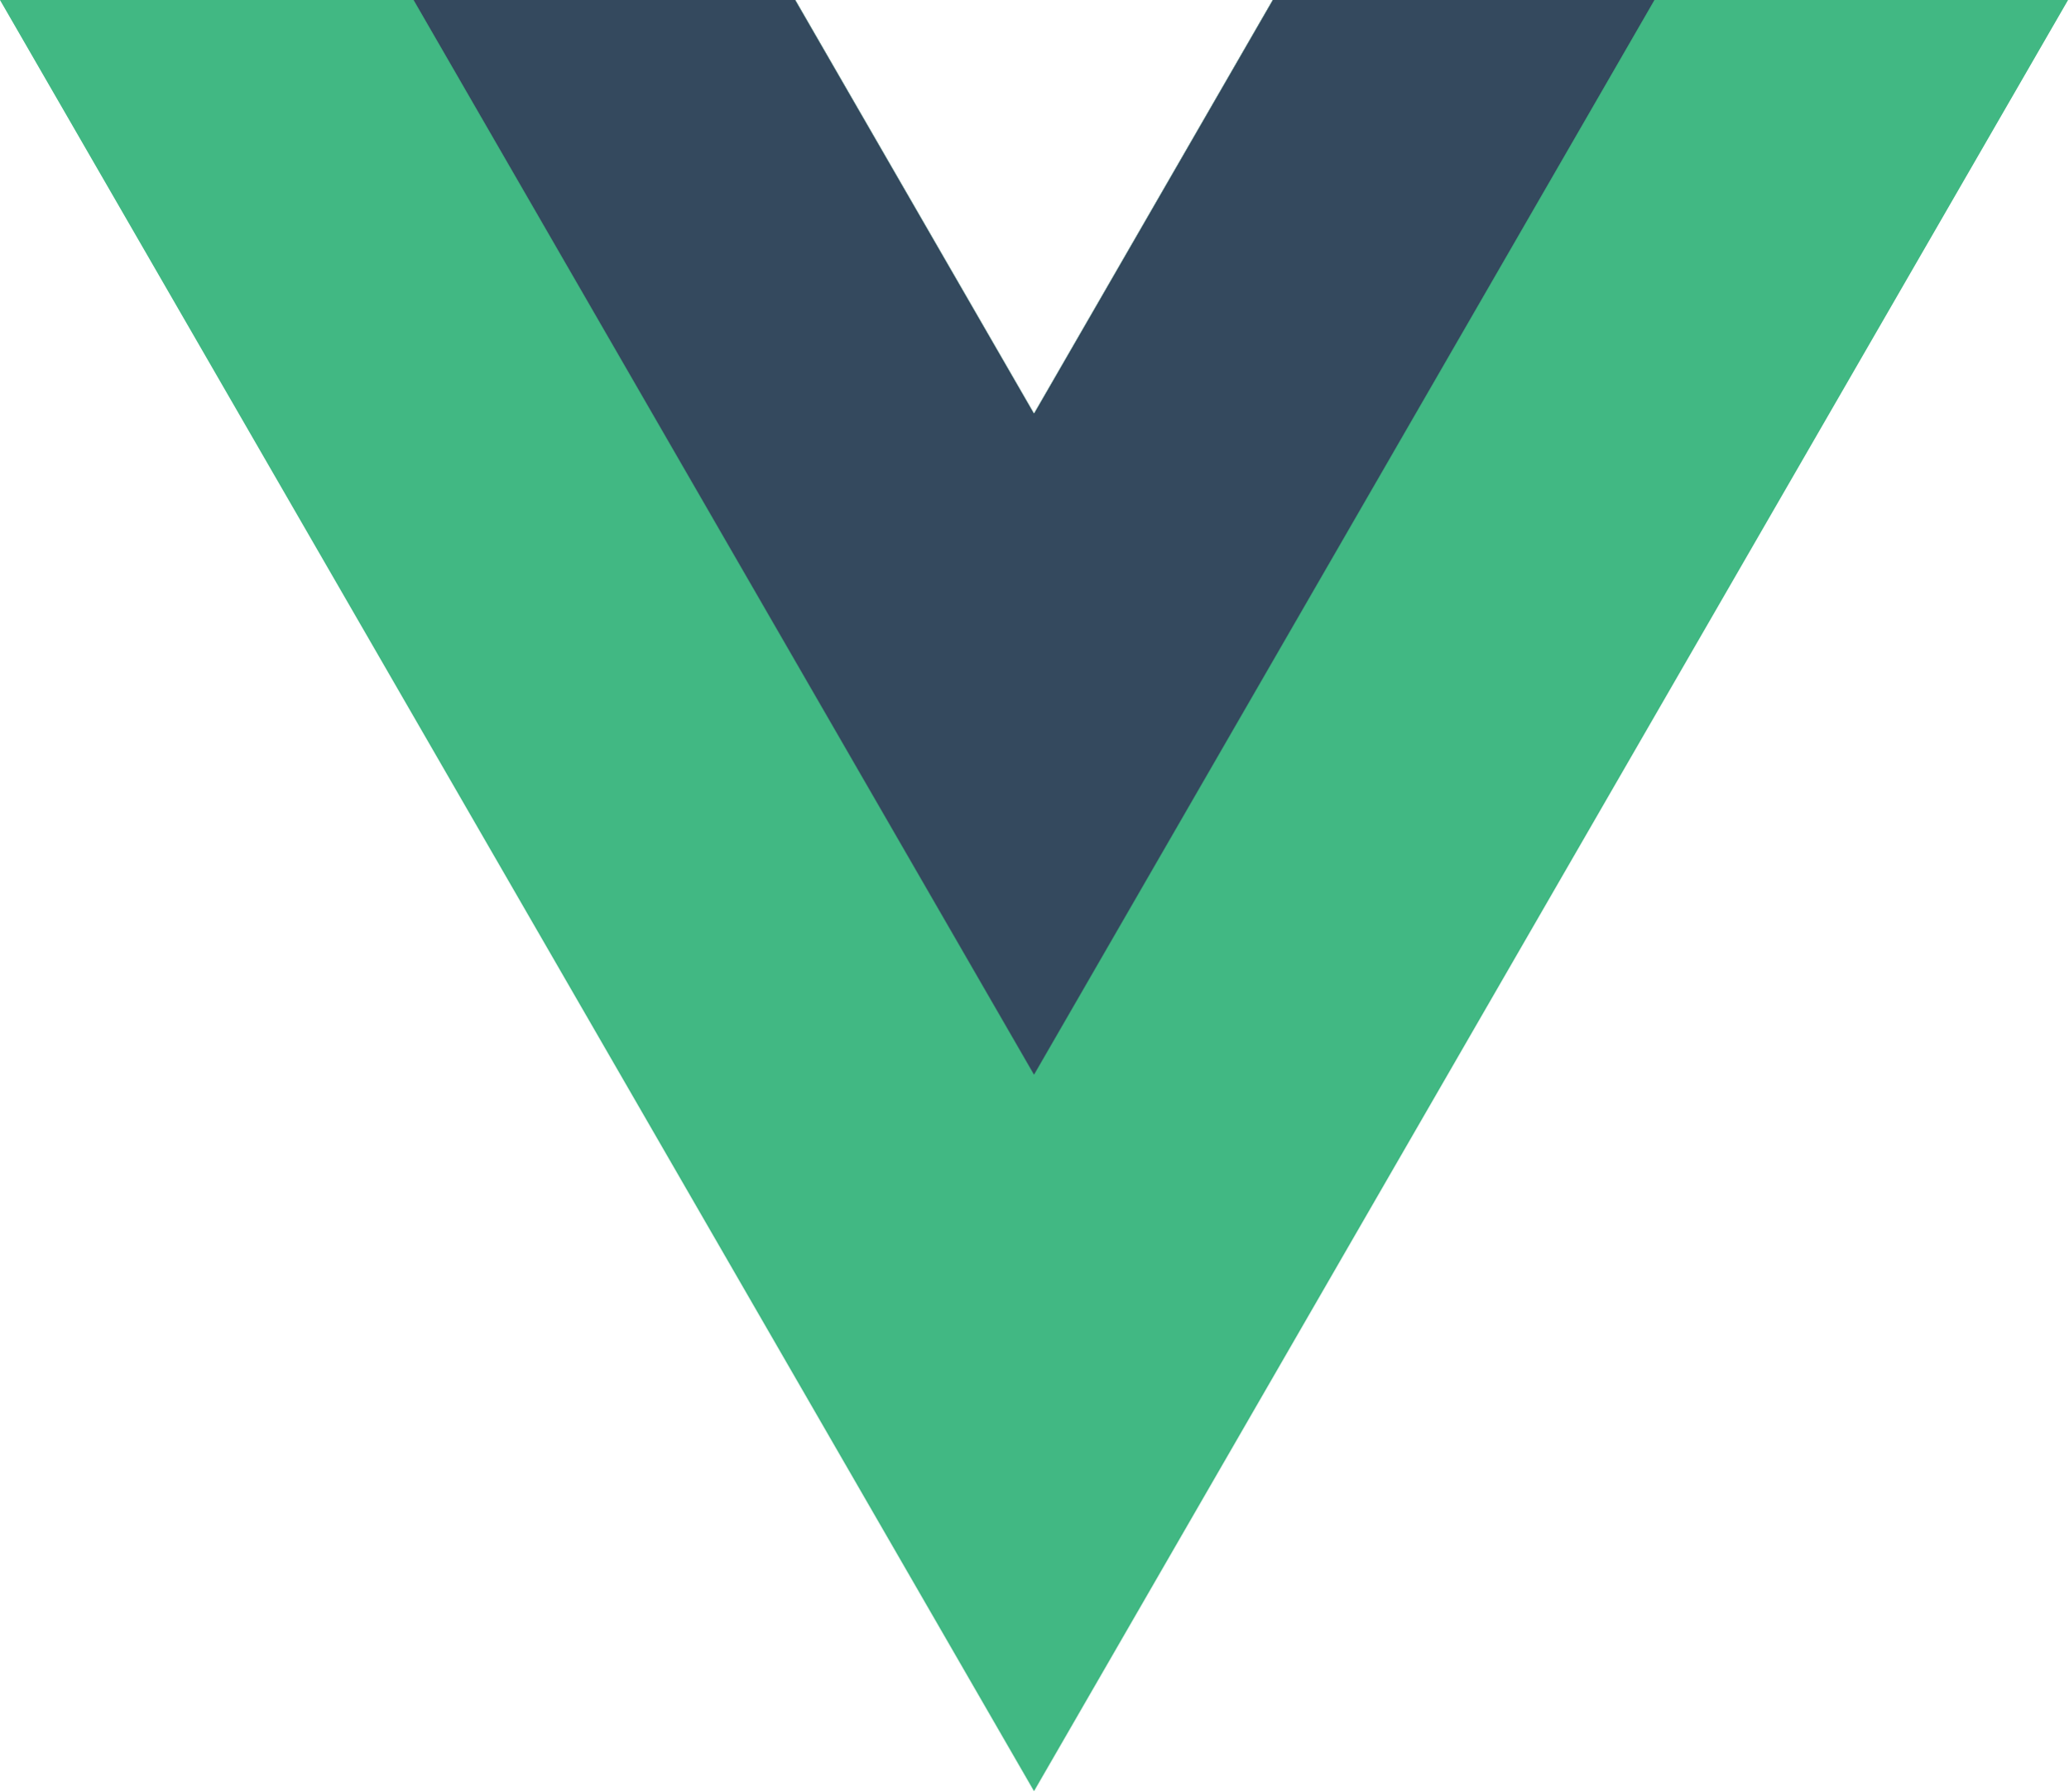
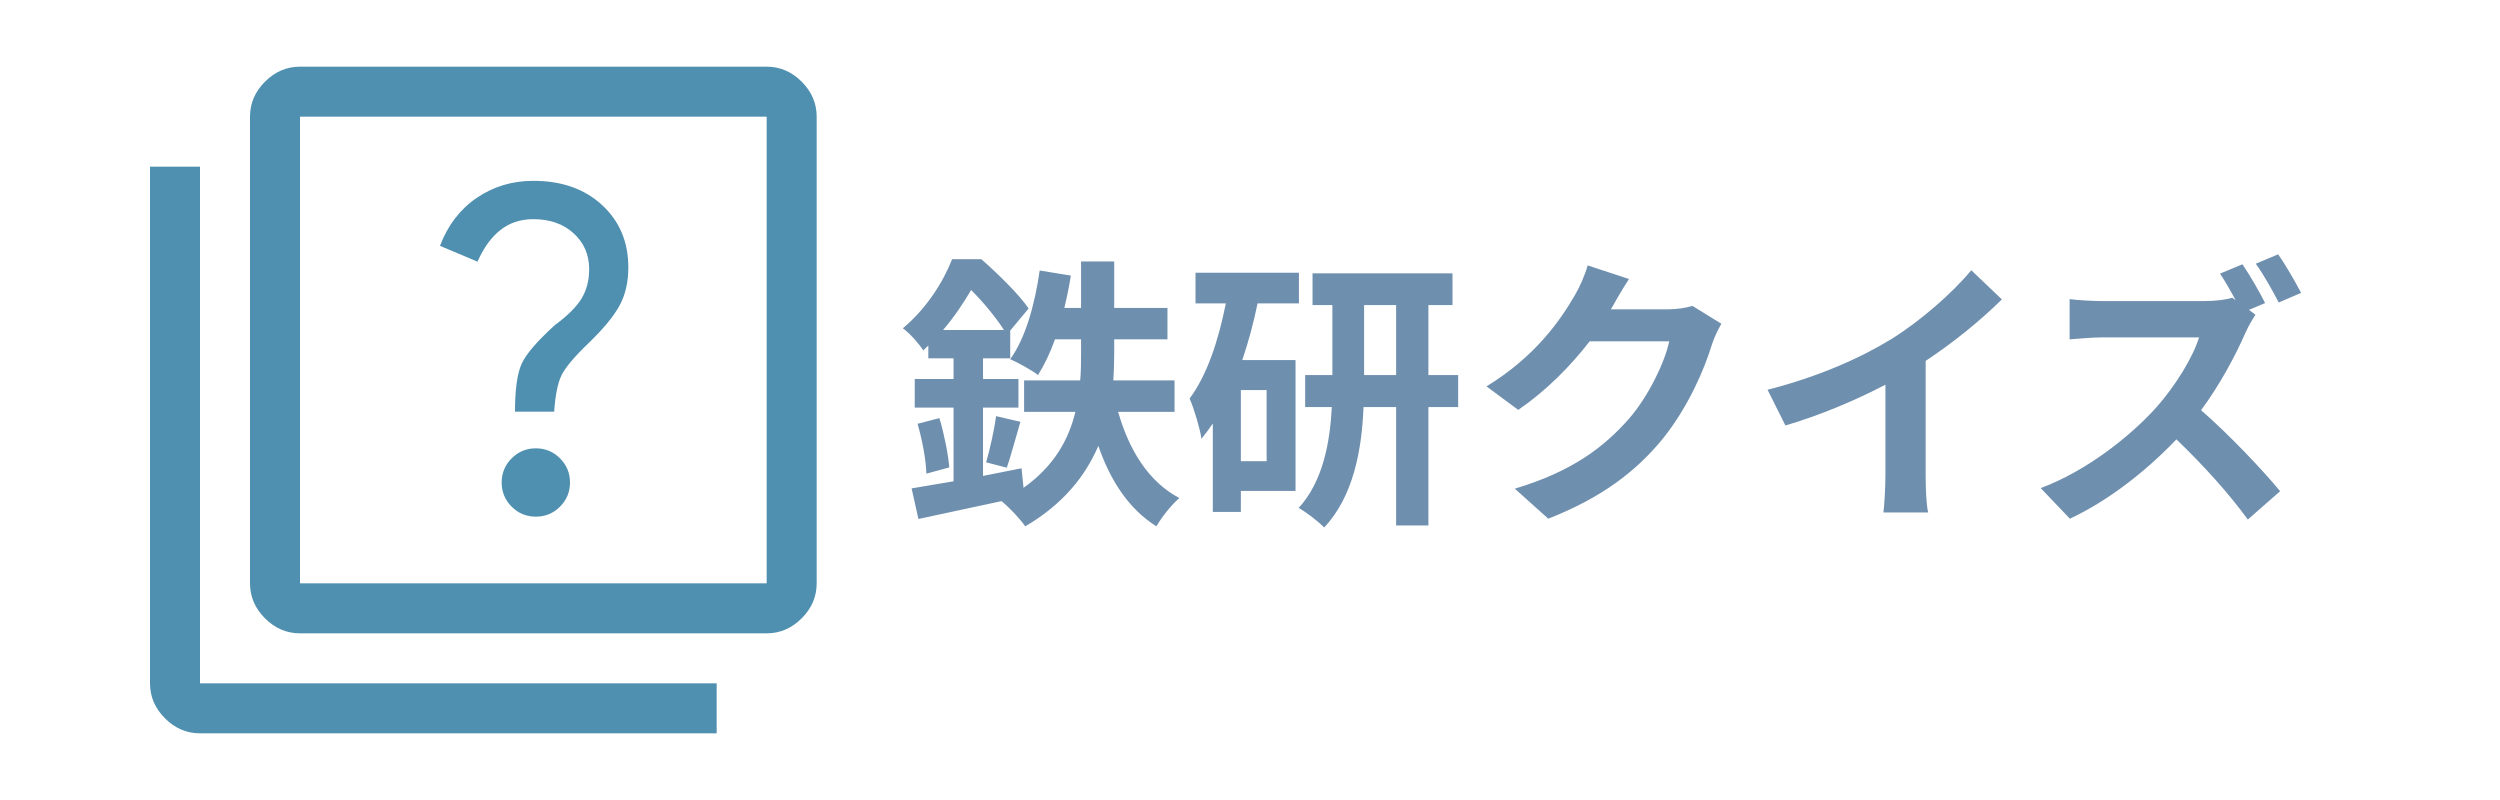
- <svg xmlns="http://www.w3.org/2000/svg" viewBox="0 0 261.76 226.69">
-   <path d="M161.096.001l-30.225 52.351L100.647.001H-.005l130.877 226.688L261.749.001z" fill="#41b883" />
-   <path d="M161.096.001l-30.225 52.351L100.647.001H52.346l78.526 136.01L209.398.001z" fill="#34495e" />
+ <svg xmlns="http://www.w3.org/2000/svg" height="48px" viewBox="0 -960 2800 960" width="150px" fill="#4f8faf">
+   <path d="M572-352q12-12 12-29t-12-29q-12-12-29-12t-29 12q-12 12-12 29t12 29q12 12 29 12t29-12Zm-54-114h47q2-29 8.5-43t32.5-39q27-26 37.5-45.4Q654-612.79 654-639q0-45.88-31.5-74.94Q591-743 540-743q-38 0-68 20.5T428-665l45 19q11-25 27.5-38t39.5-13q29.78 0 48.39 17T607-637q0 20-9 35t-32 32q-32 29-40 46.5t-8 57.5ZM260-200q-24 0-42-18t-18-42v-560q0-24 18-42t42-18h560q24 0 42 18t18 42v560q0 24-18 42t-42 18H260Zm0-60h560v-560H260v560ZM140-80q-24 0-42-18t-18-42v-620h60v620h620v60H140Zm120-740v560-560Z" />
+   <text x="980" y="-360" font-family="'Hiragino Sans', 'Meiryo', 'Noto Sans JP', sans-serif" font-size="340" font-weight="bold" fill="#6f8faf">
+         鉄研クイズ
+     </text>
</svg>
